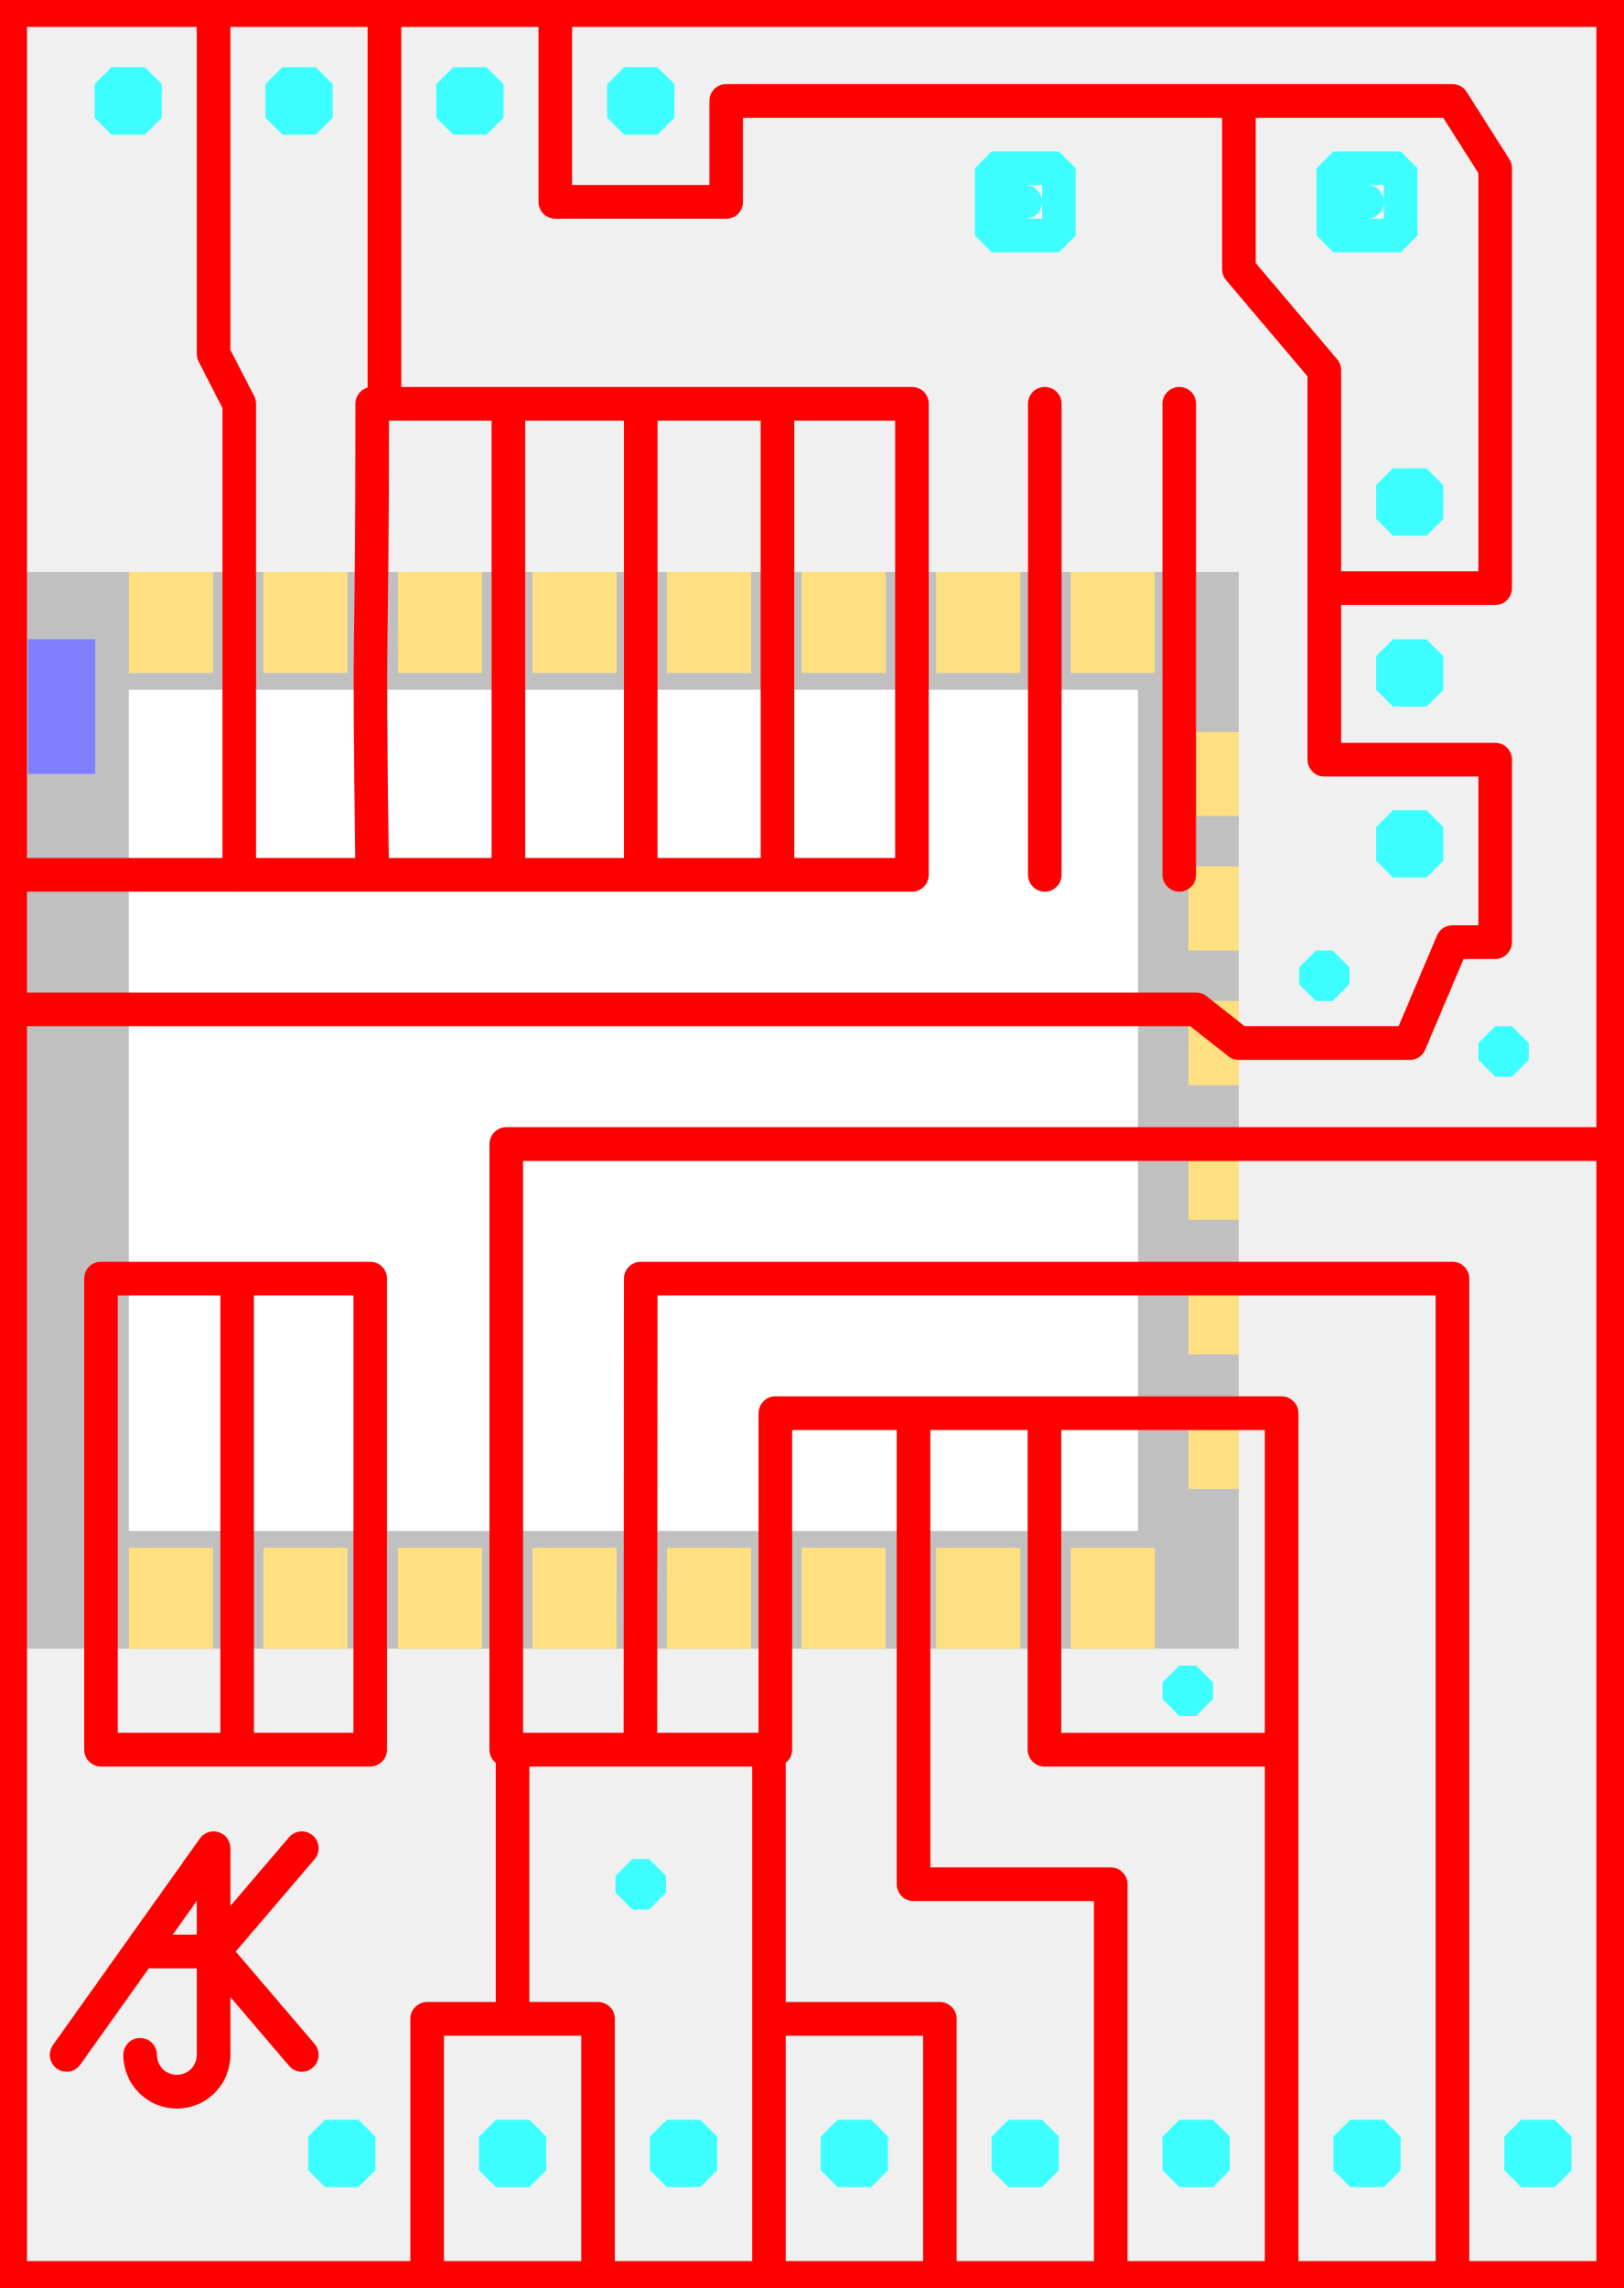
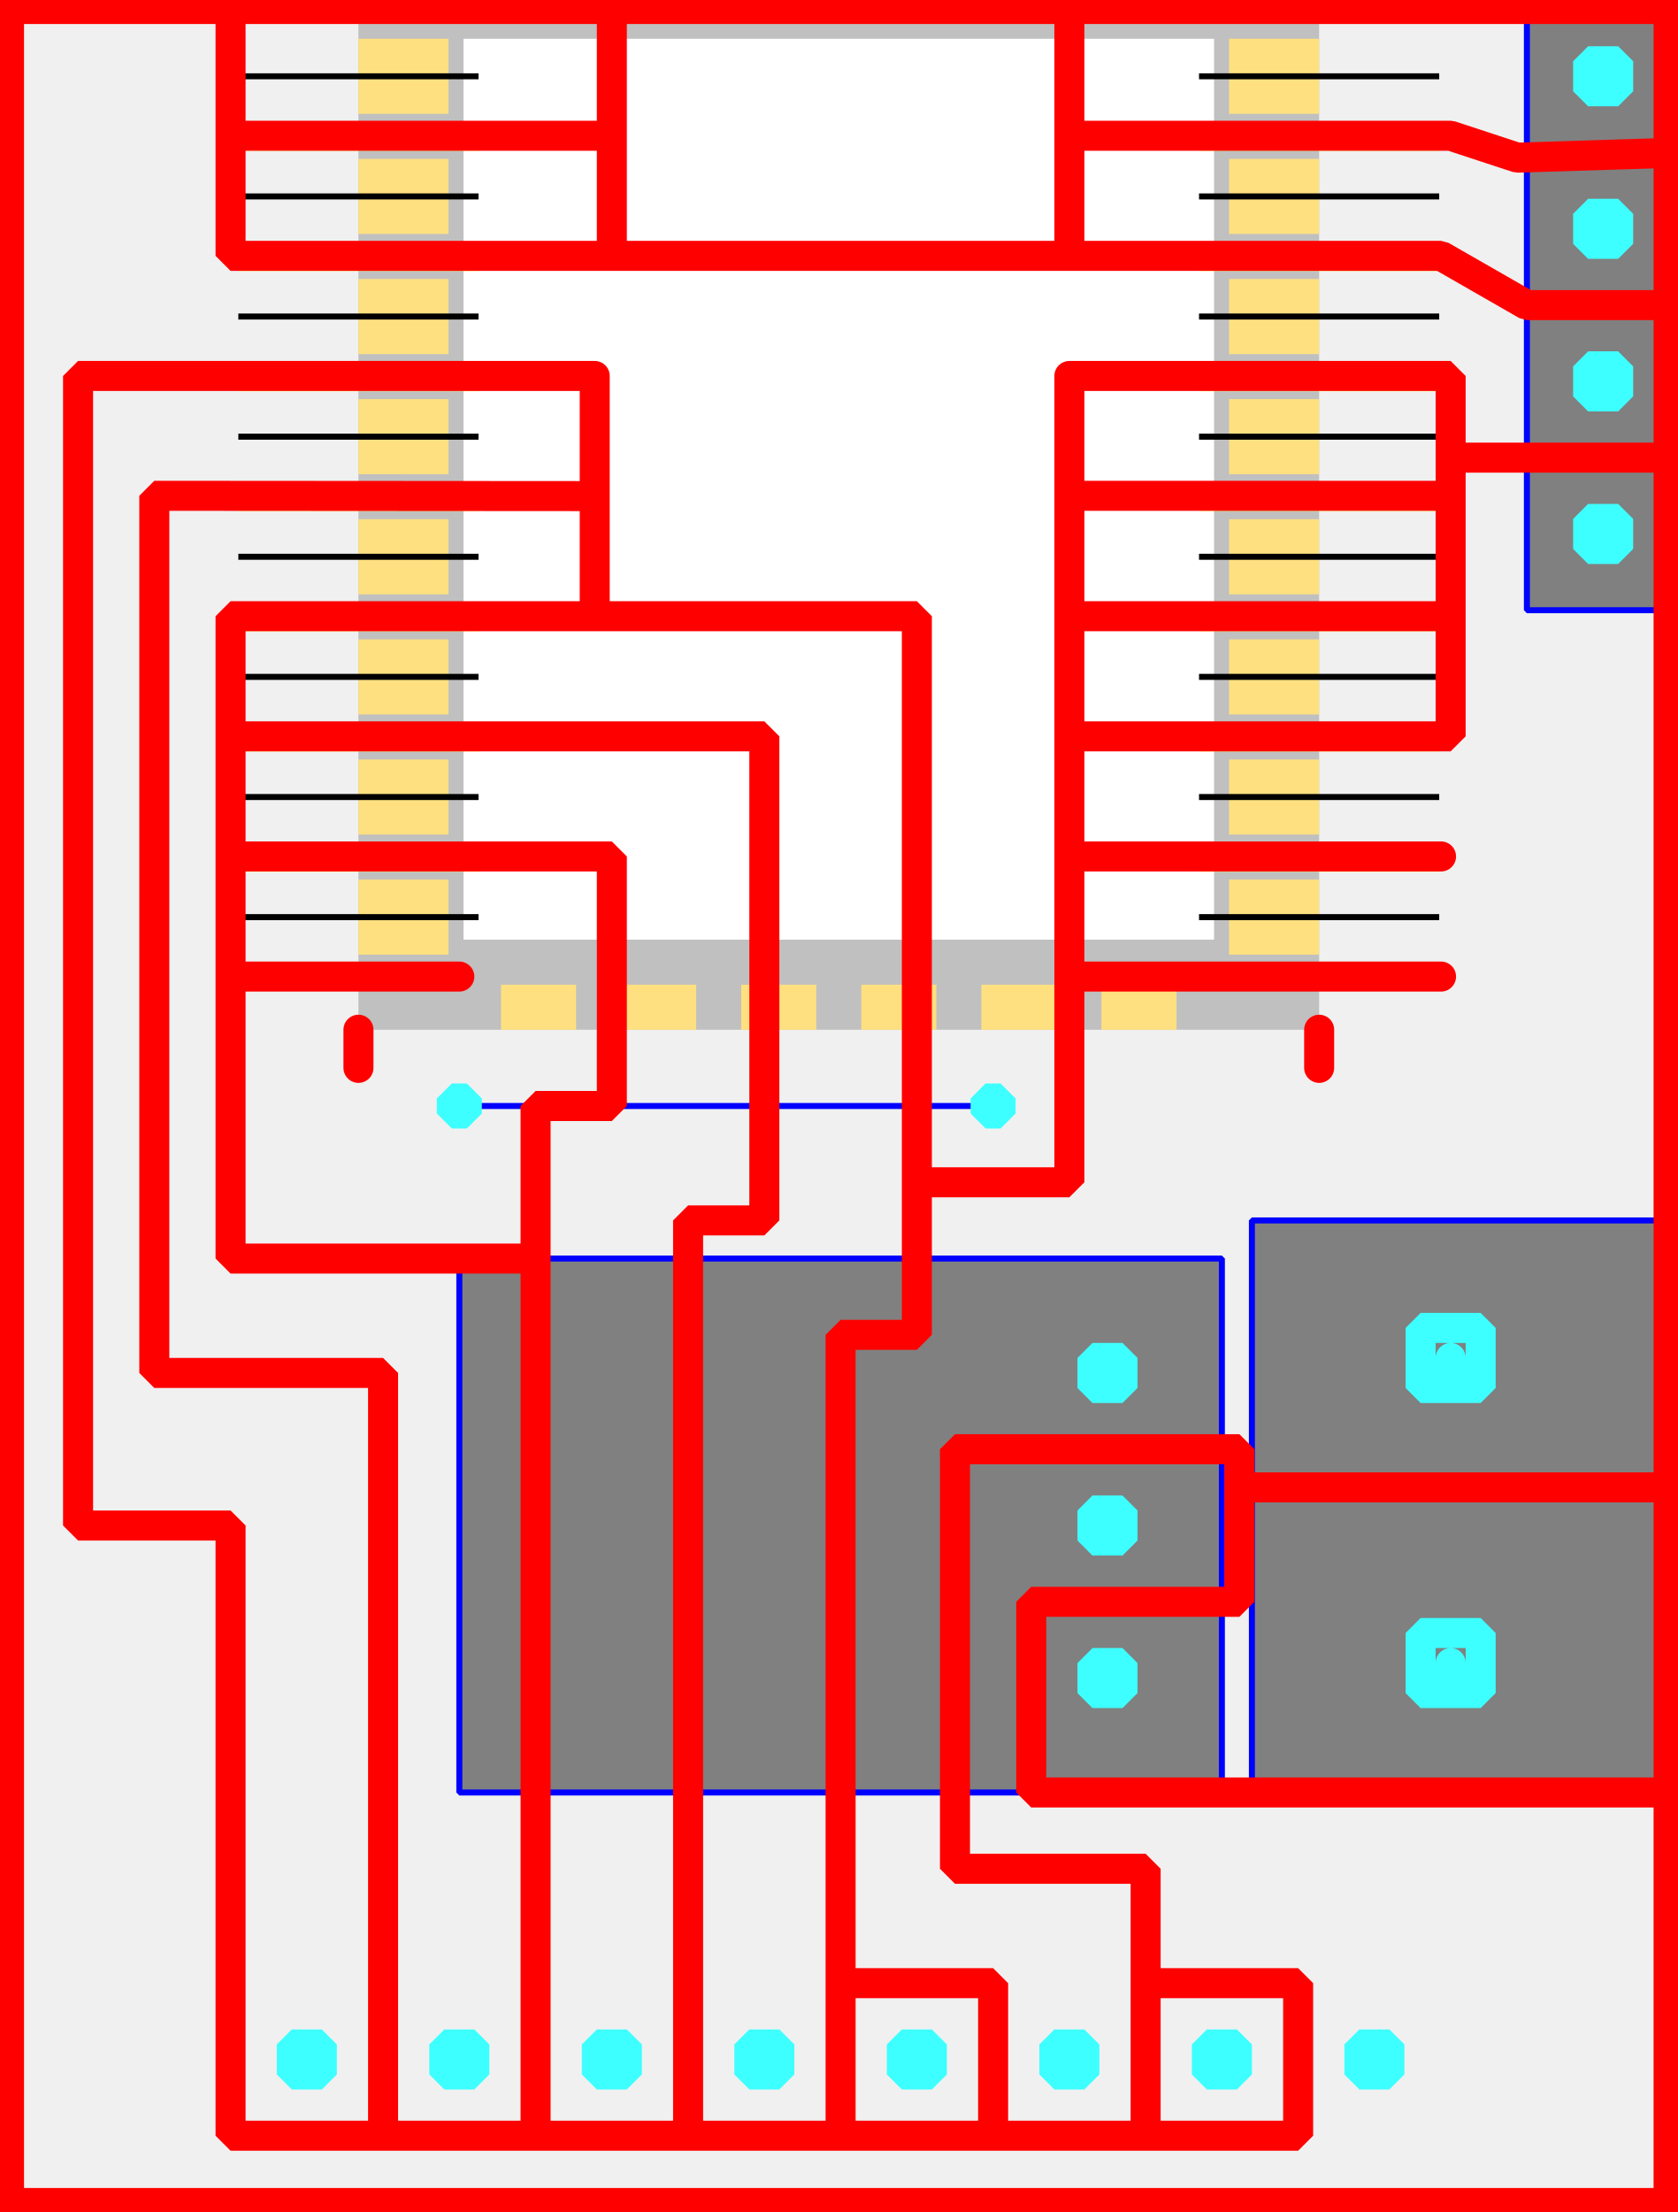
- <svg xmlns="http://www.w3.org/2000/svg" width="24.13mm" height="34mm" viewBox="0 0 24.13 34" version="1.1" id="svg926">
+ <svg xmlns="http://www.w3.org/2000/svg" width="1.1in" height="1.45in" viewBox="0 0 27.94 36.83" version="1.1" id="svg926">
  <defs id="defs920" />
-   <g id="layer6" style="display:inline" transform="translate(0,2.249997)">
-     <g id="g952" transform="translate(-1.269999,1.000002)">
-       <rect transform="rotate(-90)" y="-4.315" x="-21.25" height="24" width="16" id="rect817-3" style="opacity:1;fill:#c0c0c0;fill-opacity:1;fill-rule:evenodd;stroke:none;stroke-width:0.117;stroke-linecap:round;stroke-linejoin:round;stroke-miterlimit:4;stroke-dasharray:none;stroke-dashoffset:0;stroke-opacity:1" />
-       <rect transform="rotate(-90)" y="3.185" x="-19.5" height="15" width="12.5" id="rect819-8" style="opacity:1;fill:#ffffff;fill-opacity:1;fill-rule:evenodd;stroke:none;stroke-width:0.102;stroke-linecap:round;stroke-linejoin:round;stroke-miterlimit:4;stroke-dasharray:none;stroke-dashoffset:0;stroke-opacity:1" />
-       <rect transform="rotate(-90)" y="-4.315" x="-21.25" height="5" width="16" id="rect821-0" style="opacity:1;fill:#808080;fill-opacity:1;fill-rule:evenodd;stroke:none;stroke-width:0.1;stroke-linecap:round;stroke-linejoin:round;stroke-miterlimit:4;stroke-dasharray:none;stroke-dashoffset:0;stroke-opacity:1" />
-       <text transform="rotate(-90)" id="text825-2" y="-0.364" x="-21.227" style="font-style:normal;font-variant:normal;font-weight:normal;font-stretch:normal;font-size:4.233px;line-height:125%;font-family:Raleway;-inkscape-font-specification:'Raleway, Normal';font-variant-ligatures:normal;font-variant-caps:normal;font-variant-numeric:normal;font-feature-settings:normal;text-align:start;letter-spacing:0px;word-spacing:0px;writing-mode:lr-tb;text-anchor:start;fill:#000000;fill-opacity:1;stroke:none;stroke-width:0.265px;stroke-linecap:butt;stroke-linejoin:miter;stroke-opacity:1" xml:space="preserve">
-         <tspan style="stroke-width:0.265px" y="-0.364" x="-21.227" id="tspan823-4">ESP-12F</tspan>
+   <g id="layer6" style="display:inline" transform="translate(0,5.079996)">
+     <g transform="translate(-15.97141,-100.9936)" id="layer1-93">
+       <rect y="89.059" x="21.941" height="24" width="16" id="rect817" style="opacity:1;fill:#c0c0c0;fill-opacity:1;fill-rule:evenodd;stroke:none;stroke-width:0.117;stroke-linecap:round;stroke-linejoin:round;stroke-miterlimit:4;stroke-dasharray:none;stroke-dashoffset:0;stroke-opacity:1" />
+       <rect y="96.559" x="23.691" height="15" width="12.5" id="rect819" style="opacity:1;fill:#ffffff;fill-opacity:1;fill-rule:evenodd;stroke:none;stroke-width:0.102;stroke-linecap:round;stroke-linejoin:round;stroke-miterlimit:4;stroke-dasharray:none;stroke-dashoffset:0;stroke-opacity:1" />
+       <rect y="89.059" x="21.941" height="5" width="16" id="rect821" style="opacity:1;fill:#808080;fill-opacity:1;fill-rule:evenodd;stroke:none;stroke-width:0.1;stroke-linecap:round;stroke-linejoin:round;stroke-miterlimit:4;stroke-dasharray:none;stroke-dashoffset:0;stroke-opacity:1" />
+       <text id="text825" y="93.01" x="21.964" style="font-style:normal;font-variant:normal;font-weight:normal;font-stretch:normal;font-size:4.233px;line-height:125%;font-family:Raleway;-inkscape-font-specification:'Raleway, Normal';font-variant-ligatures:normal;font-variant-caps:normal;font-variant-numeric:normal;font-feature-settings:normal;text-align:start;letter-spacing:0px;word-spacing:0px;writing-mode:lr-tb;text-anchor:start;fill:#000000;fill-opacity:1;stroke:none;stroke-width:0.265px;stroke-linecap:butt;stroke-linejoin:miter;stroke-opacity:1" xml:space="preserve">
+         <tspan style="stroke-width:0.265px" y="93.01" x="21.964" id="tspan823">ESP-12F</tspan>
      </text>
-       <g transform="rotate(-90,-24.09109,69.2825)" id="g953-8">
-         <rect style="opacity:1;fill:#ffe080;fill-opacity:1;fill-rule:evenodd;stroke:none;stroke-width:0.062;stroke-linecap:round;stroke-linejoin:round;stroke-miterlimit:4;stroke-dasharray:none;stroke-dashoffset:0;stroke-opacity:1" id="rect830-3" width="1.5" height="1.25" x="23.941" y="-111.809" transform="scale(1,-1)" />
-         <rect transform="scale(1,-1)" y="-109.809" x="23.941" height="1.25" width="1.5" id="rect832-9" style="opacity:1;fill:#ffe080;fill-opacity:1;fill-rule:evenodd;stroke:none;stroke-width:0.062;stroke-linecap:round;stroke-linejoin:round;stroke-miterlimit:4;stroke-dasharray:none;stroke-dashoffset:0;stroke-opacity:1" />
-         <rect transform="scale(1,-1)" y="-107.809" x="23.941" height="1.25" width="1.5" id="rect834-0" style="opacity:1;fill:#ffe080;fill-opacity:1;fill-rule:evenodd;stroke:none;stroke-width:0.062;stroke-linecap:round;stroke-linejoin:round;stroke-miterlimit:4;stroke-dasharray:none;stroke-dashoffset:0;stroke-opacity:1" />
-         <rect style="opacity:1;fill:#ffe080;fill-opacity:1;fill-rule:evenodd;stroke:none;stroke-width:0.062;stroke-linecap:round;stroke-linejoin:round;stroke-miterlimit:4;stroke-dasharray:none;stroke-dashoffset:0;stroke-opacity:1" id="rect836-5" width="1.5" height="1.25" x="23.941" y="-105.809" transform="scale(1,-1)" />
-         <rect transform="scale(1,-1)" y="-103.809" x="23.941" height="1.25" width="1.5" id="rect838-2" style="opacity:1;fill:#ffe080;fill-opacity:1;fill-rule:evenodd;stroke:none;stroke-width:0.062;stroke-linecap:round;stroke-linejoin:round;stroke-miterlimit:4;stroke-dasharray:none;stroke-dashoffset:0;stroke-opacity:1" />
-         <rect style="opacity:1;fill:#ffe080;fill-opacity:1;fill-rule:evenodd;stroke:none;stroke-width:0.062;stroke-linecap:round;stroke-linejoin:round;stroke-miterlimit:4;stroke-dasharray:none;stroke-dashoffset:0;stroke-opacity:1" id="rect840-2" width="1.5" height="1.25" x="23.941" y="-101.809" transform="scale(1,-1)" />
-         <rect style="opacity:1;fill:#ffe080;fill-opacity:1;fill-rule:evenodd;stroke:none;stroke-width:0.062;stroke-linecap:round;stroke-linejoin:round;stroke-miterlimit:4;stroke-dasharray:none;stroke-dashoffset:0;stroke-opacity:1" id="rect842-7" width="1.5" height="1.25" x="23.941" y="-99.809" transform="scale(1,-1)" />
-         <rect transform="scale(1,-1)" y="-97.809" x="23.941" height="1.25" width="1.5" id="rect844-3" style="opacity:1;fill:#ffe080;fill-opacity:1;fill-rule:evenodd;stroke:none;stroke-width:0.062;stroke-linecap:round;stroke-linejoin:round;stroke-miterlimit:4;stroke-dasharray:none;stroke-dashoffset:0;stroke-opacity:1" />
+       <g transform="translate(-2,-1.4530335e-6)" id="g953">
+         <rect style="opacity:1;fill:#ffe080;fill-opacity:1;fill-rule:evenodd;stroke:none;stroke-width:0.062;stroke-linecap:round;stroke-linejoin:round;stroke-miterlimit:4;stroke-dasharray:none;stroke-dashoffset:0;stroke-opacity:1" id="rect830" width="1.5" height="1.25" x="23.941" y="-111.809" transform="scale(1,-1)" />
+         <rect transform="scale(1,-1)" y="-109.809" x="23.941" height="1.25" width="1.5" id="rect832" style="opacity:1;fill:#ffe080;fill-opacity:1;fill-rule:evenodd;stroke:none;stroke-width:0.062;stroke-linecap:round;stroke-linejoin:round;stroke-miterlimit:4;stroke-dasharray:none;stroke-dashoffset:0;stroke-opacity:1" />
+         <rect transform="scale(1,-1)" y="-107.809" x="23.941" height="1.25" width="1.5" id="rect834" style="opacity:1;fill:#ffe080;fill-opacity:1;fill-rule:evenodd;stroke:none;stroke-width:0.062;stroke-linecap:round;stroke-linejoin:round;stroke-miterlimit:4;stroke-dasharray:none;stroke-dashoffset:0;stroke-opacity:1" />
+         <rect style="opacity:1;fill:#ffe080;fill-opacity:1;fill-rule:evenodd;stroke:none;stroke-width:0.062;stroke-linecap:round;stroke-linejoin:round;stroke-miterlimit:4;stroke-dasharray:none;stroke-dashoffset:0;stroke-opacity:1" id="rect836" width="1.5" height="1.25" x="23.941" y="-105.809" transform="scale(1,-1)" />
+         <rect transform="scale(1,-1)" y="-103.809" x="23.941" height="1.25" width="1.5" id="rect838" style="opacity:1;fill:#ffe080;fill-opacity:1;fill-rule:evenodd;stroke:none;stroke-width:0.062;stroke-linecap:round;stroke-linejoin:round;stroke-miterlimit:4;stroke-dasharray:none;stroke-dashoffset:0;stroke-opacity:1" />
+         <rect style="opacity:1;fill:#ffe080;fill-opacity:1;fill-rule:evenodd;stroke:none;stroke-width:0.062;stroke-linecap:round;stroke-linejoin:round;stroke-miterlimit:4;stroke-dasharray:none;stroke-dashoffset:0;stroke-opacity:1" id="rect840" width="1.5" height="1.25" x="23.941" y="-101.809" transform="scale(1,-1)" />
+         <rect style="opacity:1;fill:#ffe080;fill-opacity:1;fill-rule:evenodd;stroke:none;stroke-width:0.062;stroke-linecap:round;stroke-linejoin:round;stroke-miterlimit:4;stroke-dasharray:none;stroke-dashoffset:0;stroke-opacity:1" id="rect842" width="1.5" height="1.25" x="23.941" y="-99.809" transform="scale(1,-1)" />
+         <rect transform="scale(1,-1)" y="-97.809" x="23.941" height="1.25" width="1.5" id="rect844" style="opacity:1;fill:#ffe080;fill-opacity:1;fill-rule:evenodd;stroke:none;stroke-width:0.062;stroke-linecap:round;stroke-linejoin:round;stroke-miterlimit:4;stroke-dasharray:none;stroke-dashoffset:0;stroke-opacity:1" />
      </g>
-       <g transform="rotate(-90,-24.09109,69.2825)" id="g963-7">
-         <rect transform="scale(1,-1)" y="-111.809" x="38.441" height="1.25" width="1.5" id="rect846-9" style="opacity:1;fill:#ffe080;fill-opacity:1;fill-rule:evenodd;stroke:none;stroke-width:0.062;stroke-linecap:round;stroke-linejoin:round;stroke-miterlimit:4;stroke-dasharray:none;stroke-dashoffset:0;stroke-opacity:1" />
-         <rect style="opacity:1;fill:#ffe080;fill-opacity:1;fill-rule:evenodd;stroke:none;stroke-width:0.062;stroke-linecap:round;stroke-linejoin:round;stroke-miterlimit:4;stroke-dasharray:none;stroke-dashoffset:0;stroke-opacity:1" id="rect848-0" width="1.5" height="1.25" x="38.441" y="-109.809" transform="scale(1,-1)" />
-         <rect style="opacity:1;fill:#ffe080;fill-opacity:1;fill-rule:evenodd;stroke:none;stroke-width:0.062;stroke-linecap:round;stroke-linejoin:round;stroke-miterlimit:4;stroke-dasharray:none;stroke-dashoffset:0;stroke-opacity:1" id="rect850-2" width="1.5" height="1.25" x="38.441" y="-107.809" transform="scale(1,-1)" />
-         <rect transform="scale(1,-1)" y="-105.809" x="38.441" height="1.25" width="1.5" id="rect852-3" style="opacity:1;fill:#ffe080;fill-opacity:1;fill-rule:evenodd;stroke:none;stroke-width:0.062;stroke-linecap:round;stroke-linejoin:round;stroke-miterlimit:4;stroke-dasharray:none;stroke-dashoffset:0;stroke-opacity:1" />
-         <rect style="opacity:1;fill:#ffe080;fill-opacity:1;fill-rule:evenodd;stroke:none;stroke-width:0.062;stroke-linecap:round;stroke-linejoin:round;stroke-miterlimit:4;stroke-dasharray:none;stroke-dashoffset:0;stroke-opacity:1" id="rect854-9" width="1.5" height="1.25" x="38.441" y="-103.809" transform="scale(1,-1)" />
-         <rect transform="scale(1,-1)" y="-101.809" x="38.441" height="1.25" width="1.5" id="rect856-9" style="opacity:1;fill:#ffe080;fill-opacity:1;fill-rule:evenodd;stroke:none;stroke-width:0.062;stroke-linecap:round;stroke-linejoin:round;stroke-miterlimit:4;stroke-dasharray:none;stroke-dashoffset:0;stroke-opacity:1" />
-         <rect transform="scale(1,-1)" y="-99.809" x="38.441" height="1.25" width="1.5" id="rect858-7" style="opacity:1;fill:#ffe080;fill-opacity:1;fill-rule:evenodd;stroke:none;stroke-width:0.062;stroke-linecap:round;stroke-linejoin:round;stroke-miterlimit:4;stroke-dasharray:none;stroke-dashoffset:0;stroke-opacity:1" />
-         <rect style="opacity:1;fill:#ffe080;fill-opacity:1;fill-rule:evenodd;stroke:none;stroke-width:0.062;stroke-linecap:round;stroke-linejoin:round;stroke-miterlimit:4;stroke-dasharray:none;stroke-dashoffset:0;stroke-opacity:1" id="rect860-0" width="1.5" height="1.25" x="38.441" y="-97.809" transform="scale(1,-1)" />
+       <g transform="translate(-2,-1.4530335e-6)" id="g963">
+         <rect transform="scale(1,-1)" y="-111.809" x="38.441" height="1.25" width="1.5" id="rect846" style="opacity:1;fill:#ffe080;fill-opacity:1;fill-rule:evenodd;stroke:none;stroke-width:0.062;stroke-linecap:round;stroke-linejoin:round;stroke-miterlimit:4;stroke-dasharray:none;stroke-dashoffset:0;stroke-opacity:1" />
+         <rect style="opacity:1;fill:#ffe080;fill-opacity:1;fill-rule:evenodd;stroke:none;stroke-width:0.062;stroke-linecap:round;stroke-linejoin:round;stroke-miterlimit:4;stroke-dasharray:none;stroke-dashoffset:0;stroke-opacity:1" id="rect848" width="1.5" height="1.25" x="38.441" y="-109.809" transform="scale(1,-1)" />
+         <rect style="opacity:1;fill:#ffe080;fill-opacity:1;fill-rule:evenodd;stroke:none;stroke-width:0.062;stroke-linecap:round;stroke-linejoin:round;stroke-miterlimit:4;stroke-dasharray:none;stroke-dashoffset:0;stroke-opacity:1" id="rect850" width="1.5" height="1.25" x="38.441" y="-107.809" transform="scale(1,-1)" />
+         <rect transform="scale(1,-1)" y="-105.809" x="38.441" height="1.25" width="1.5" id="rect852" style="opacity:1;fill:#ffe080;fill-opacity:1;fill-rule:evenodd;stroke:none;stroke-width:0.062;stroke-linecap:round;stroke-linejoin:round;stroke-miterlimit:4;stroke-dasharray:none;stroke-dashoffset:0;stroke-opacity:1" />
+         <rect style="opacity:1;fill:#ffe080;fill-opacity:1;fill-rule:evenodd;stroke:none;stroke-width:0.062;stroke-linecap:round;stroke-linejoin:round;stroke-miterlimit:4;stroke-dasharray:none;stroke-dashoffset:0;stroke-opacity:1" id="rect854" width="1.5" height="1.25" x="38.441" y="-103.809" transform="scale(1,-1)" />
+         <rect transform="scale(1,-1)" y="-101.809" x="38.441" height="1.25" width="1.5" id="rect856" style="opacity:1;fill:#ffe080;fill-opacity:1;fill-rule:evenodd;stroke:none;stroke-width:0.062;stroke-linecap:round;stroke-linejoin:round;stroke-miterlimit:4;stroke-dasharray:none;stroke-dashoffset:0;stroke-opacity:1" />
+         <rect transform="scale(1,-1)" y="-99.809" x="38.441" height="1.25" width="1.5" id="rect858" style="opacity:1;fill:#ffe080;fill-opacity:1;fill-rule:evenodd;stroke:none;stroke-width:0.062;stroke-linecap:round;stroke-linejoin:round;stroke-miterlimit:4;stroke-dasharray:none;stroke-dashoffset:0;stroke-opacity:1" />
+         <rect style="opacity:1;fill:#ffe080;fill-opacity:1;fill-rule:evenodd;stroke:none;stroke-width:0.062;stroke-linecap:round;stroke-linejoin:round;stroke-miterlimit:4;stroke-dasharray:none;stroke-dashoffset:0;stroke-opacity:1" id="rect860" width="1.5" height="1.25" x="38.441" y="-97.809" transform="scale(1,-1)" />
      </g>
-       <rect transform="rotate(-90)" y="1.685" x="-8.25" height="1" width="2" id="rect862-3" style="opacity:1;fill:#8080ff;fill-opacity:1;fill-rule:evenodd;stroke:none;stroke-width:0.1;stroke-linecap:round;stroke-linejoin:round;stroke-miterlimit:4;stroke-dasharray:none;stroke-dashoffset:0;stroke-opacity:1" />
-       <g transform="rotate(-90,-24.09109,69.2825)" id="g997-9">
-         <rect style="opacity:1;fill:#ffe080;fill-opacity:1;fill-rule:evenodd;stroke:none;stroke-width:0.062;stroke-linecap:round;stroke-linejoin:round;stroke-miterlimit:4;stroke-dasharray:none;stroke-dashoffset:0;stroke-opacity:1" id="rect869-8" width="1.25" height="0.75" x="26.316" y="-113.059" transform="scale(1,-1)" />
-         <rect transform="scale(1,-1)" y="-113.059" x="28.316" height="0.75" width="1.25" id="rect871-6" style="opacity:1;fill:#ffe080;fill-opacity:1;fill-rule:evenodd;stroke:none;stroke-width:0.062;stroke-linecap:round;stroke-linejoin:round;stroke-miterlimit:4;stroke-dasharray:none;stroke-dashoffset:0;stroke-opacity:1" />
-         <rect style="opacity:1;fill:#ffe080;fill-opacity:1;fill-rule:evenodd;stroke:none;stroke-width:0.062;stroke-linecap:round;stroke-linejoin:round;stroke-miterlimit:4;stroke-dasharray:none;stroke-dashoffset:0;stroke-opacity:1" id="rect873-5" width="1.25" height="0.75" x="30.316" y="-113.059" transform="scale(1,-1)" />
-         <rect transform="scale(1,-1)" y="-113.059" x="32.316" height="0.75" width="1.25" id="rect875-7" style="opacity:1;fill:#ffe080;fill-opacity:1;fill-rule:evenodd;stroke:none;stroke-width:0.062;stroke-linecap:round;stroke-linejoin:round;stroke-miterlimit:4;stroke-dasharray:none;stroke-dashoffset:0;stroke-opacity:1" />
-         <rect style="opacity:1;fill:#ffe080;fill-opacity:1;fill-rule:evenodd;stroke:none;stroke-width:0.062;stroke-linecap:round;stroke-linejoin:round;stroke-miterlimit:4;stroke-dasharray:none;stroke-dashoffset:0;stroke-opacity:1" id="rect877-6" width="1.25" height="0.75" x="34.316" y="-113.059" transform="scale(1,-1)" />
-         <rect transform="scale(1,-1)" y="-113.059" x="36.316" height="0.75" width="1.25" id="rect879-2" style="opacity:1;fill:#ffe080;fill-opacity:1;fill-rule:evenodd;stroke:none;stroke-width:0.062;stroke-linecap:round;stroke-linejoin:round;stroke-miterlimit:4;stroke-dasharray:none;stroke-dashoffset:0;stroke-opacity:1" />
+       <rect y="95.059" x="34.941" height="1" width="2" id="rect862" style="opacity:1;fill:#8080ff;fill-opacity:1;fill-rule:evenodd;stroke:none;stroke-width:0.1;stroke-linecap:round;stroke-linejoin:round;stroke-miterlimit:4;stroke-dasharray:none;stroke-dashoffset:0;stroke-opacity:1" />
+       <g transform="translate(-2,-1.4530335e-6)" id="g997">
+         <rect style="opacity:1;fill:#ffe080;fill-opacity:1;fill-rule:evenodd;stroke:none;stroke-width:0.062;stroke-linecap:round;stroke-linejoin:round;stroke-miterlimit:4;stroke-dasharray:none;stroke-dashoffset:0;stroke-opacity:1" id="rect869" width="1.25" height="0.75" x="26.316" y="-113.059" transform="scale(1,-1)" />
+         <rect transform="scale(1,-1)" y="-113.059" x="28.316" height="0.75" width="1.25" id="rect871" style="opacity:1;fill:#ffe080;fill-opacity:1;fill-rule:evenodd;stroke:none;stroke-width:0.062;stroke-linecap:round;stroke-linejoin:round;stroke-miterlimit:4;stroke-dasharray:none;stroke-dashoffset:0;stroke-opacity:1" />
+         <rect style="opacity:1;fill:#ffe080;fill-opacity:1;fill-rule:evenodd;stroke:none;stroke-width:0.062;stroke-linecap:round;stroke-linejoin:round;stroke-miterlimit:4;stroke-dasharray:none;stroke-dashoffset:0;stroke-opacity:1" id="rect873" width="1.25" height="0.75" x="30.316" y="-113.059" transform="scale(1,-1)" />
+         <rect transform="scale(1,-1)" y="-113.059" x="32.316" height="0.75" width="1.25" id="rect875" style="opacity:1;fill:#ffe080;fill-opacity:1;fill-rule:evenodd;stroke:none;stroke-width:0.062;stroke-linecap:round;stroke-linejoin:round;stroke-miterlimit:4;stroke-dasharray:none;stroke-dashoffset:0;stroke-opacity:1" />
+         <rect style="opacity:1;fill:#ffe080;fill-opacity:1;fill-rule:evenodd;stroke:none;stroke-width:0.062;stroke-linecap:round;stroke-linejoin:round;stroke-miterlimit:4;stroke-dasharray:none;stroke-dashoffset:0;stroke-opacity:1" id="rect877" width="1.25" height="0.75" x="34.316" y="-113.059" transform="scale(1,-1)" />
+         <rect transform="scale(1,-1)" y="-113.059" x="36.316" height="0.75" width="1.25" id="rect879" style="opacity:1;fill:#ffe080;fill-opacity:1;fill-rule:evenodd;stroke:none;stroke-width:0.062;stroke-linecap:round;stroke-linejoin:round;stroke-miterlimit:4;stroke-dasharray:none;stroke-dashoffset:0;stroke-opacity:1" />
+       </g>
+       <g transform="translate(0,0.1250103)" id="g1983">
+         <path style="opacity:1;fill:none;fill-opacity:1;fill-rule:evenodd;stroke:#000000;stroke-width:0.1;stroke-linecap:butt;stroke-linejoin:round;stroke-miterlimit:4;stroke-dasharray:none;stroke-dashoffset:0;stroke-opacity:1" d="m 19.941,97.059 h 2.75 1.25" id="path1959" />
+         <path id="path1961" d="m 19.941,99.059 h 2.75 1.25" style="opacity:1;fill:none;fill-opacity:1;fill-rule:evenodd;stroke:#000000;stroke-width:0.1;stroke-linecap:butt;stroke-linejoin:round;stroke-miterlimit:4;stroke-dasharray:none;stroke-dashoffset:0;stroke-opacity:1" />
+         <path id="path1963" d="m 19.941,101.059 h 2.75 1.25" style="opacity:1;fill:none;fill-opacity:1;fill-rule:evenodd;stroke:#000000;stroke-width:0.1;stroke-linecap:butt;stroke-linejoin:round;stroke-miterlimit:4;stroke-dasharray:none;stroke-dashoffset:0;stroke-opacity:1" />
+         <path style="opacity:1;fill:none;fill-opacity:1;fill-rule:evenodd;stroke:#000000;stroke-width:0.1;stroke-linecap:butt;stroke-linejoin:round;stroke-miterlimit:4;stroke-dasharray:none;stroke-dashoffset:0;stroke-opacity:1" d="m 19.941,103.059 h 2.75 1.25" id="path1965" />
+         <path id="path1967" d="m 19.941,105.059 h 2.75 1.25" style="opacity:1;fill:none;fill-opacity:1;fill-rule:evenodd;stroke:#000000;stroke-width:0.1;stroke-linecap:butt;stroke-linejoin:round;stroke-miterlimit:4;stroke-dasharray:none;stroke-dashoffset:0;stroke-opacity:1" />
+         <path style="opacity:1;fill:none;fill-opacity:1;fill-rule:evenodd;stroke:#000000;stroke-width:0.1;stroke-linecap:butt;stroke-linejoin:round;stroke-miterlimit:4;stroke-dasharray:none;stroke-dashoffset:0;stroke-opacity:1" d="m 19.941,107.059 h 2.75 1.25" id="path1969" />
+         <path style="opacity:1;fill:none;fill-opacity:1;fill-rule:evenodd;stroke:#000000;stroke-width:0.1;stroke-linecap:butt;stroke-linejoin:round;stroke-miterlimit:4;stroke-dasharray:none;stroke-dashoffset:0;stroke-opacity:1" d="m 19.941,109.059 h 2.75 1.25" id="path1971" />
+         <path id="path1973" d="m 19.941,111.059 h 2.75 1.25" style="opacity:1;fill:none;fill-opacity:1;fill-rule:evenodd;stroke:#000000;stroke-width:0.1;stroke-linecap:butt;stroke-linejoin:round;stroke-miterlimit:4;stroke-dasharray:none;stroke-dashoffset:0;stroke-opacity:1" />
+       </g>
+       <g transform="translate(16,0.1250103)" id="g2001">
+         <path id="path1985" d="m 19.941,97.059 h 2.75 1.25" style="opacity:1;fill:none;fill-opacity:1;fill-rule:evenodd;stroke:#000000;stroke-width:0.1;stroke-linecap:butt;stroke-linejoin:round;stroke-miterlimit:4;stroke-dasharray:none;stroke-dashoffset:0;stroke-opacity:1" />
+         <path style="opacity:1;fill:none;fill-opacity:1;fill-rule:evenodd;stroke:#000000;stroke-width:0.1;stroke-linecap:butt;stroke-linejoin:round;stroke-miterlimit:4;stroke-dasharray:none;stroke-dashoffset:0;stroke-opacity:1" d="m 19.941,99.059 h 2.75 1.25" id="path1987" />
+         <path style="opacity:1;fill:none;fill-opacity:1;fill-rule:evenodd;stroke:#000000;stroke-width:0.1;stroke-linecap:butt;stroke-linejoin:round;stroke-miterlimit:4;stroke-dasharray:none;stroke-dashoffset:0;stroke-opacity:1" d="m 19.941,101.059 h 2.75 1.25" id="path1989" />
+         <path id="path1991" d="m 19.941,103.059 h 2.75 1.25" style="opacity:1;fill:none;fill-opacity:1;fill-rule:evenodd;stroke:#000000;stroke-width:0.1;stroke-linecap:butt;stroke-linejoin:round;stroke-miterlimit:4;stroke-dasharray:none;stroke-dashoffset:0;stroke-opacity:1" />
+         <path style="opacity:1;fill:none;fill-opacity:1;fill-rule:evenodd;stroke:#000000;stroke-width:0.1;stroke-linecap:butt;stroke-linejoin:round;stroke-miterlimit:4;stroke-dasharray:none;stroke-dashoffset:0;stroke-opacity:1" d="m 19.941,105.059 h 2.75 1.25" id="path1993" />
+         <path id="path1995" d="m 19.941,107.059 h 2.75 1.25" style="opacity:1;fill:none;fill-opacity:1;fill-rule:evenodd;stroke:#000000;stroke-width:0.1;stroke-linecap:butt;stroke-linejoin:round;stroke-miterlimit:4;stroke-dasharray:none;stroke-dashoffset:0;stroke-opacity:1" />
+         <path id="path1997" d="m 19.941,109.059 h 2.75 1.25" style="opacity:1;fill:none;fill-opacity:1;fill-rule:evenodd;stroke:#000000;stroke-width:0.1;stroke-linecap:butt;stroke-linejoin:round;stroke-miterlimit:4;stroke-dasharray:none;stroke-dashoffset:0;stroke-opacity:1" />
+         <path style="opacity:1;fill:none;fill-opacity:1;fill-rule:evenodd;stroke:#000000;stroke-width:0.1;stroke-linecap:butt;stroke-linejoin:round;stroke-miterlimit:4;stroke-dasharray:none;stroke-dashoffset:0;stroke-opacity:1" d="m 19.941,111.059 h 2.75 1.25" id="path1999" />
+       </g>
+       <g id="g1225">
+         <path style="opacity:1;fill:none;fill-opacity:1;fill-rule:evenodd;stroke:#ffff00;stroke-width:0.5;stroke-linecap:butt;stroke-linejoin:round;stroke-miterlimit:4;stroke-dasharray:none;stroke-dashoffset:0;stroke-opacity:0.251" d="m 19.941,98.184 h 2.75 1.25" id="path871" />
+         <path style="opacity:1;fill:none;fill-opacity:1;fill-rule:evenodd;stroke:#ffff00;stroke-width:0.5;stroke-linecap:butt;stroke-linejoin:round;stroke-miterlimit:4;stroke-dasharray:none;stroke-dashoffset:0;stroke-opacity:0.251" d="m 19.941,100.184 h 2.75 1.25" id="path873" />
+         <path id="path875" d="m 19.941,102.184 h 2.75 1.25" style="opacity:1;fill:none;fill-opacity:1;fill-rule:evenodd;stroke:#ffff00;stroke-width:0.5;stroke-linecap:butt;stroke-linejoin:round;stroke-miterlimit:4;stroke-dasharray:none;stroke-dashoffset:0;stroke-opacity:0.251" />
+         <path style="opacity:1;fill:none;fill-opacity:1;fill-rule:evenodd;stroke:#ffff00;stroke-width:0.5;stroke-linecap:butt;stroke-linejoin:round;stroke-miterlimit:4;stroke-dasharray:none;stroke-dashoffset:0;stroke-opacity:0.251" d="m 19.941,104.184 h 2.75 1.25" id="path877" />
+         <path id="path879" d="m 19.941,106.184 h 2.75 1.25" style="opacity:1;fill:none;fill-opacity:1;fill-rule:evenodd;stroke:#ffff00;stroke-width:0.5;stroke-linecap:butt;stroke-linejoin:round;stroke-miterlimit:4;stroke-dasharray:none;stroke-dashoffset:0;stroke-opacity:0.251" />
+         <path id="path881" d="m 19.941,108.184 h 2.75 1.25" style="opacity:1;fill:none;fill-opacity:1;fill-rule:evenodd;stroke:#ffff00;stroke-width:0.5;stroke-linecap:butt;stroke-linejoin:round;stroke-miterlimit:4;stroke-dasharray:none;stroke-dashoffset:0;stroke-opacity:0.251" />
+         <path style="opacity:1;fill:none;fill-opacity:1;fill-rule:evenodd;stroke:#ffff00;stroke-width:0.5;stroke-linecap:butt;stroke-linejoin:round;stroke-miterlimit:4;stroke-dasharray:none;stroke-dashoffset:0;stroke-opacity:0.251" d="m 19.941,110.184 h 2.75 1.25" id="path883" />
+         <path id="path904" d="m 35.941,98.184 h 2.75 1.25" style="opacity:1;fill:none;fill-opacity:1;fill-rule:evenodd;stroke:#ffff00;stroke-width:0.5;stroke-linecap:butt;stroke-linejoin:round;stroke-miterlimit:4;stroke-dasharray:none;stroke-dashoffset:0;stroke-opacity:0.251" />
+         <path id="path906" d="m 35.941,100.184 h 2.75 1.25" style="opacity:1;fill:none;fill-opacity:1;fill-rule:evenodd;stroke:#ffff00;stroke-width:0.5;stroke-linecap:butt;stroke-linejoin:round;stroke-miterlimit:4;stroke-dasharray:none;stroke-dashoffset:0;stroke-opacity:0.251" />
+         <path style="opacity:1;fill:none;fill-opacity:1;fill-rule:evenodd;stroke:#ffff00;stroke-width:0.5;stroke-linecap:butt;stroke-linejoin:round;stroke-miterlimit:4;stroke-dasharray:none;stroke-dashoffset:0;stroke-opacity:0.251" d="m 35.941,102.184 h 2.75 1.25" id="path908" />
+         <path id="path910" d="m 35.941,104.184 h 2.75 1.25" style="opacity:1;fill:none;fill-opacity:1;fill-rule:evenodd;stroke:#ffff00;stroke-width:0.5;stroke-linecap:butt;stroke-linejoin:round;stroke-miterlimit:4;stroke-dasharray:none;stroke-dashoffset:0;stroke-opacity:0.251" />
+         <path style="opacity:1;fill:none;fill-opacity:1;fill-rule:evenodd;stroke:#ffff00;stroke-width:0.5;stroke-linecap:butt;stroke-linejoin:round;stroke-miterlimit:4;stroke-dasharray:none;stroke-dashoffset:0;stroke-opacity:0.251" d="m 35.941,106.184 h 2.75 1.25" id="path912" />
+         <path style="opacity:1;fill:none;fill-opacity:1;fill-rule:evenodd;stroke:#ffff00;stroke-width:0.5;stroke-linecap:butt;stroke-linejoin:round;stroke-miterlimit:4;stroke-dasharray:none;stroke-dashoffset:0;stroke-opacity:0.251" d="m 35.941,108.184 h 2.75 1.25" id="path914" />
+         <path id="path916" d="m 35.941,110.184 h 2.75 1.25" style="opacity:1;fill:none;fill-opacity:1;fill-rule:evenodd;stroke:#ffff00;stroke-width:0.5;stroke-linecap:butt;stroke-linejoin:round;stroke-miterlimit:4;stroke-dasharray:none;stroke-dashoffset:0;stroke-opacity:0.251" />
      </g>
    </g>
+     <rect style="display:inline;opacity:1;fill:#808080;fill-opacity:1;fill-rule:evenodd;stroke:#0000ff;stroke-width:0.1;stroke-linecap:round;stroke-linejoin:bevel;stroke-miterlimit:4;stroke-dasharray:none;stroke-dashoffset:0;stroke-opacity:1" id="rect1431" width="7.12" height="9.66" x="20.85" y="15.24" />
+     <rect style="opacity:1;fill:#808080;fill-opacity:1;fill-rule:evenodd;stroke:#0000ff;stroke-width:0.1;stroke-linecap:round;stroke-linejoin:bevel;stroke-miterlimit:4;stroke-dasharray:none;stroke-dashoffset:0;stroke-opacity:1" id="rect1434" width="8.89" height="12.7" x="15.875" y="-20.35" transform="rotate(90)" />
+     <rect style="display:inline;opacity:1;fill:#808080;fill-opacity:1;fill-rule:evenodd;stroke:#0000ff;stroke-width:0.1;stroke-linecap:round;stroke-linejoin:bevel;stroke-miterlimit:4;stroke-dasharray:none;stroke-dashoffset:0;stroke-opacity:1" id="rect1436" width="2.54" height="10.16" x="25.43" y="-5.08" />
+     <path style="opacity:1;fill:#808080;fill-opacity:1;fill-rule:evenodd;stroke:#0000ff;stroke-width:0.1;stroke-linecap:round;stroke-linejoin:bevel;stroke-miterlimit:4;stroke-dasharray:none;stroke-dashoffset:0;stroke-opacity:1" d="M 7.65,13.335 H 16.54" id="path1439" />
  </g>
-   <g id="layer3" style="display:inline" transform="translate(0,2.249997)">
-     <rect style="opacity:1;fill:none;fill-opacity:1;fill-rule:evenodd;stroke:#ff0000;stroke-width:0.8;stroke-linecap:round;stroke-linejoin:round;stroke-miterlimit:4;stroke-dasharray:none;stroke-dashoffset:0;stroke-opacity:1" id="rect1309" width="24.129" height="34" x="0.001" y="-2.25" />
+   <g id="layer3" style="display:inline" transform="translate(0,5.079996)">
+     <rect style="opacity:1;fill:none;fill-opacity:1;fill-rule:evenodd;stroke:#ff0000;stroke-width:0.8;stroke-linecap:round;stroke-linejoin:round;stroke-miterlimit:4;stroke-dasharray:none;stroke-dashoffset:0;stroke-opacity:1" id="rect1309" width="27.94" height="36.83" x="3.5762781e-08" y="-5.08" />
  </g>
-   <g id="layer7" style="display:inline" transform="translate(0,2.249997)">
-     <g transform="matrix(-0.343515,0,0,-0.3446075,28.42896,101.5509)" id="layer1" style="display:inline;stroke:#ff0000;stroke-width:1.453;stroke-miterlimit:4;stroke-dasharray:none;stroke-opacity:1" />
-     <g transform="matrix(0.2185159,0,0,0.2193013,-2.2879,-32.68066)" id="layer1-9" style="stroke:#ff0000;stroke-width:2.284;stroke-miterlimit:4;stroke-dasharray:none;stroke-opacity:1">
-       <path id="path26" style="opacity:1;fill:none;fill-opacity:1;fill-rule:evenodd;stroke:#ff0000;stroke-width:2.284;stroke-linecap:round;stroke-linejoin:round;stroke-miterlimit:4;stroke-dasharray:none;stroke-dashoffset:0;stroke-opacity:1" d="m 25,271 h -5 m 11,-7 -6,7 6,7 m -16,0 10,-14 -10e-7,14 c 10e-7,1.381 -1.119,2.5 -2.5,2.5 -1.381,0 -2.5,-1.119 -2.5,-2.5 M 94.743,145.602 h -34.872 l -1.1e-5,6.84 H 48.248 v -13.68 m 52.307,25.08 -5.812,-6.84 5e-6,-11.4 h 14.53 l 2.906,4.56 v 28.453 h -11.624 m -73.954,78.706 h 9.05 m -9.05,-31.92 h 9.05 m 9.69,31.92 -9e-6,18.24 m -18.74,-18.24 v -31.92 h -9.264 v 31.92 z m 9.05,-31.92 v 31.92 m 3.878,36.48 -2e-6,-18.24 m 23.825,-77.519 v -31.92 m 18.186,31.92 v -31.92 m 9.153,31.92 v -31.92 m -39.539,127.678 -6e-6,-18.24 H 39.53 m 23.248,-18.24 -6e-6,18.24 m 9.835,-41.039 v 31.92 h 13.412 l -1.51e-4,27.36 m 23.248,-10e-6 1.5e-4,-68.399 -55.213,-1e-5 -0.023,31.489 m 27.481,-22.369 16.132,-2e-5 v 22.8 m -34.872,36.48 1.51e-4,-18.24 m 34.872,18.24 -5e-6,-36.48 -16.132,1e-5 V 234.521 H 63.212 v 22.8 h -9.152 -9.153 v -41.039 l 75.99,-10e-6 m -46.496,77.386 1.41e-4,-18.106 -11.624,10e-6 m -36.034,-77.519 v -31.92 l -1.744,-3.377 v -23.983 m 10.793,59.279 c -0.28,-19.952 0,-12.02 0,-31.92 H 72.507 V 198.041 l -62.037,2e-5 m 43.59,0 v -31.92 m -9.011,31.92 v -31.92 m 55.506,-2.28 v 26.394 h 11.624 v 12.366 l -2.906,-10e-6 -2.906,6.84 -11.624,0 -2.906,-2.28 -81.367,0" />
+   <g id="layer7" style="display:inline" transform="translate(0,5.079996)">
+     <g transform="matrix(-0.343515,0,0,-0.3446075,29.92896,100.9159)" id="layer1" style="display:inline;stroke:#ff0000;stroke-width:1.453;stroke-miterlimit:4;stroke-dasharray:none;stroke-opacity:1" />
+     <g transform="matrix(0.2185159,0,0,0.2193013,-0.7878992,-33.31566)" id="layer1-9" style="stroke:#ff0000;stroke-width:2.284;stroke-miterlimit:4;stroke-dasharray:none;stroke-opacity:1" />
+     <path id="path1502" style="opacity:1;fill:none;fill-opacity:1;fill-rule:evenodd;stroke:#ff0000;stroke-width:0.5;stroke-linecap:round;stroke-linejoin:bevel;stroke-miterlimit:4;stroke-dasharray:none;stroke-dashoffset:0;stroke-opacity:1" d="m 5.97,12.7 v -0.635 m 16,0.635 V 12.065 M 7.65,11.18 H 3.84 M 20.678,19.685 h 7.292 m -1e-6,5.08 -10.795,1e-6 v -3.175 h 3.467 v -2.54 H 15.905 v 6.985 l 3.175,1e-6 v 1.905 M 3.84,9.18 v 6.695 h 5.08 M 17.81,11.18 v 3.425 H 15.27 M 9.905,5.18 H 15.27 V 17.145 H 14 V 27.94 M 17.81,7.18 v 4 H 24 v 0 m -14.095,-6 V 1.18 m 0,4 H 3.84 v 4 M 9.905,3.18 2.57,3.175 v 14.605 h 3.81 l 10e-8,12.7 M 10.19,-0.82 h 7.62 M 18.095,9.18 H 24 v 0 m -6.19,-4 v 2 h 6.35 V 5.08 m -6.35,-1.905 v 2.005 h 6.35 l -1e-6,-2.64 M 17.81,1.18 v 1.995 l 6.35,2.6e-6 M 3.84,-2.82 v 2 l 6.35,10e-8 V -2.82 m 7.62,4 h 6.35 l -1e-6,1.36 H 27.97 M 17.81,-2.82 v 2 l 6.19,-10e-8 L 25.43,6.629777e-6 H 27.97 M 17.81,-5.08 v 2.26 h 6.35 L 25.27,-2.455 27.97,-2.54 M 3.84,-5.08 V -2.82 H 10.19 v -2.26 m 6.35,35.56 h 2.54 m -5.08,0 H 3.84 v -10.16 H 1.3 V 1.18 H 9.905 M 19.08,27.94 h 2.54 v 2.54 h -2.54 z m -5.08,0 h 2.54 v 2.54 h -2.54 z M 11.46,30.48 V 15.24 h 1.27 V 7.18 l -8.89,1e-6 m 5.08,23.3 -1e-7,-14.395 V 13.335 H 10.19 V 9.18 l -6.35,-3.1e-6" />
+   </g>
+   <g id="layer4" style="display:inline" transform="translate(0,5.079996)">
+     <g id="g940" transform="translate(3.405002,-9.134995)" />
+     <g id="g1229" transform="rotate(-90,46.1325,19.6575)">
+       <path id="path982" d="m 48.26,-2.315 h -0.5 v 0.5 h 1 v -1 h -1 v 0.5" style="opacity:1;fill:none;fill-opacity:0.434;fill-rule:evenodd;stroke:#3effff;stroke-width:0.5;stroke-linecap:round;stroke-linejoin:bevel;stroke-miterlimit:4;stroke-dasharray:none;stroke-dashoffset:0;stroke-opacity:1" />
+       <path style="opacity:1;fill:none;fill-opacity:0.434;fill-rule:evenodd;stroke:#3effff;stroke-width:0.5;stroke-linecap:round;stroke-linejoin:bevel;stroke-miterlimit:4;stroke-dasharray:none;stroke-dashoffset:0;stroke-opacity:1" d="m 43.18,-2.315 h -0.5 v 0.5 H 43.68 v -1 h -1 v 0.5" id="path984" />
    </g>
-     <path style="opacity:1;fill:none;fill-opacity:0.434;fill-rule:evenodd;stroke:#ff0000;stroke-width:0.5;stroke-linecap:round;stroke-linejoin:bevel;stroke-miterlimit:4;stroke-dasharray:none;stroke-dashoffset:0;stroke-opacity:1" d="M 5.715,-2.25 V 3.75" id="path1045" />
-   </g>
-   <g id="layer4" style="display:inline" transform="translate(0,2.249997)">
-     <g id="g940" transform="translate(0.6350005,-8.499998)" />
-     <path style="opacity:1;fill:none;fill-opacity:0.434;fill-rule:evenodd;stroke:#3effff;stroke-width:0.5;stroke-linecap:round;stroke-linejoin:bevel;stroke-miterlimit:4;stroke-dasharray:none;stroke-dashoffset:0;stroke-opacity:1" d="m 20.32,0.75 h -0.5 v 0.5 h 1 V 0.25 H 19.82 V 0.75" id="path982" />
-     <path id="path984" d="m 15.24,0.75 h -0.5 v 0.5 h 1 V 0.25 H 14.74 V 0.75" style="opacity:1;fill:none;fill-opacity:0.434;fill-rule:evenodd;stroke:#3effff;stroke-width:0.5;stroke-linecap:round;stroke-linejoin:bevel;stroke-miterlimit:4;stroke-dasharray:none;stroke-dashoffset:0;stroke-opacity:1" />
-     <g id="g920">
-       <path style="opacity:1;fill:none;fill-opacity:0.434;fill-rule:evenodd;stroke:#3effff;stroke-width:0.5;stroke-linecap:round;stroke-linejoin:bevel;stroke-miterlimit:4;stroke-dasharray:none;stroke-dashoffset:0;stroke-opacity:1" d="m 17.655,22.875 h -0.125 v 0.125 h 0.25 v -0.25 h -0.25 v 0.125" id="path1047" />
-       <path id="path1049" d="m 22.35,13.375 h -0.125 v 0.125 h 0.25 v -0.25 h -0.25 v 0.125" style="opacity:1;fill:none;fill-opacity:0.434;fill-rule:evenodd;stroke:#3effff;stroke-width:0.5;stroke-linecap:round;stroke-linejoin:bevel;stroke-miterlimit:4;stroke-dasharray:none;stroke-dashoffset:0;stroke-opacity:1" />
-     </g>
-     <g id="g908">
-       <path id="path923" d="M 9.525,25.75 H 9.4 v 0.125 h 0.25 v -0.25 h -0.25 v 0.125" style="opacity:1;fill:none;fill-opacity:0.434;fill-rule:evenodd;stroke:#3effff;stroke-width:0.5;stroke-linecap:round;stroke-linejoin:bevel;stroke-miterlimit:4;stroke-dasharray:none;stroke-dashoffset:0;stroke-opacity:1" />
-       <path style="opacity:1;fill:none;fill-opacity:0.434;fill-rule:evenodd;stroke:#3effff;stroke-width:0.5;stroke-linecap:round;stroke-linejoin:bevel;stroke-miterlimit:4;stroke-dasharray:none;stroke-dashoffset:0;stroke-opacity:1" d="m 19.685,12.25 h -0.125 v 0.125 h 0.25 v -0.25 h -0.25 v 0.125" id="path1053" />
-     </g>
-     <g id="g959">
+     <g id="g959" transform="translate(0.0300128,-0.5399979)">
      <path style="opacity:1;fill:none;fill-opacity:0.434;fill-rule:evenodd;stroke:#3effff;stroke-width:0.5;stroke-linecap:round;stroke-linejoin:bevel;stroke-miterlimit:4;stroke-dasharray:none;stroke-dashoffset:0;stroke-opacity:1" d="m 5.08,29.75 h -0.25 v 0.25 h 0.5 v -0.5 h -0.5 v 0.25" id="path880" />
      <path id="path882" d="m 7.62,29.75 h -0.25 v 0.25 h 0.5 v -0.5 h -0.5 v 0.25" style="opacity:1;fill:none;fill-opacity:0.434;fill-rule:evenodd;stroke:#3effff;stroke-width:0.5;stroke-linecap:round;stroke-linejoin:bevel;stroke-miterlimit:4;stroke-dasharray:none;stroke-dashoffset:0;stroke-opacity:1" />
      <path id="path884" d="M 10.16,29.75 H 9.91 v 0.25 h 0.5 v -0.5 H 9.91 v 0.25" style="opacity:1;fill:none;fill-opacity:0.434;fill-rule:evenodd;stroke:#3effff;stroke-width:0.5;stroke-linecap:round;stroke-linejoin:bevel;stroke-miterlimit:4;stroke-dasharray:none;stroke-dashoffset:0;stroke-opacity:1" />
      <path style="opacity:1;fill:none;fill-opacity:0.434;fill-rule:evenodd;stroke:#3effff;stroke-width:0.5;stroke-linecap:round;stroke-linejoin:bevel;stroke-miterlimit:4;stroke-dasharray:none;stroke-dashoffset:0;stroke-opacity:1" d="m 12.7,29.75 h -0.25 v 0.25 h 0.5 v -0.5 h -0.5 v 0.25" id="path886" />
      <path id="path888" d="m 15.24,29.75 h -0.25 v 0.25 h 0.5 v -0.5 h -0.5 v 0.25" style="opacity:1;fill:none;fill-opacity:0.434;fill-rule:evenodd;stroke:#3effff;stroke-width:0.5;stroke-linecap:round;stroke-linejoin:bevel;stroke-miterlimit:4;stroke-dasharray:none;stroke-dashoffset:0;stroke-opacity:1" />
      <path style="opacity:1;fill:none;fill-opacity:0.434;fill-rule:evenodd;stroke:#3effff;stroke-width:0.5;stroke-linecap:round;stroke-linejoin:bevel;stroke-miterlimit:4;stroke-dasharray:none;stroke-dashoffset:0;stroke-opacity:1" d="m 17.78,29.75 h -0.25 v 0.25 h 0.5 v -0.5 h -0.5 v 0.25" id="path890" />
      <path style="opacity:1;fill:none;fill-opacity:0.434;fill-rule:evenodd;stroke:#3effff;stroke-width:0.5;stroke-linecap:round;stroke-linejoin:bevel;stroke-miterlimit:4;stroke-dasharray:none;stroke-dashoffset:0;stroke-opacity:1" d="m 20.32,29.75 h -0.25 v 0.25 h 0.5 v -0.5 h -0.5 v 0.25" id="path892" />
      <path id="path894" d="m 22.86,29.75 h -0.25 v 0.25 h 0.5 v -0.5 h -0.5 v 0.25" style="opacity:1;fill:none;fill-opacity:0.434;fill-rule:evenodd;stroke:#3effff;stroke-width:0.5;stroke-linecap:round;stroke-linejoin:bevel;stroke-miterlimit:4;stroke-dasharray:none;stroke-dashoffset:0;stroke-opacity:1" />
    </g>
-     <g id="g942" transform="translate(-4.059987,3.75)">
+     <g id="g942" transform="rotate(-90,20.4875,-10.7125)">
      <path style="opacity:1;fill:none;fill-opacity:0.434;fill-rule:evenodd;stroke:#3effff;stroke-width:0.5;stroke-linecap:round;stroke-linejoin:bevel;stroke-miterlimit:4;stroke-dasharray:none;stroke-dashoffset:0;stroke-opacity:1" d="m 5.965,-4.5 h -0.25 v 0.25 h 0.5 v -0.5 h -0.5 v 0.25" id="path930" />
      <path id="path932" d="m 8.505,-4.5 h -0.25 v 0.25 h 0.5 v -0.5 h -0.5 v 0.25" style="opacity:1;fill:none;fill-opacity:0.434;fill-rule:evenodd;stroke:#3effff;stroke-width:0.5;stroke-linecap:round;stroke-linejoin:bevel;stroke-miterlimit:4;stroke-dasharray:none;stroke-dashoffset:0;stroke-opacity:1" />
      <path id="path934" d="m 11.045,-4.5 h -0.25 v 0.25 h 0.5 v -0.5 h -0.5 v 0.25" style="opacity:1;fill:none;fill-opacity:0.434;fill-rule:evenodd;stroke:#3effff;stroke-width:0.5;stroke-linecap:round;stroke-linejoin:bevel;stroke-miterlimit:4;stroke-dasharray:none;stroke-dashoffset:0;stroke-opacity:1" />
      <path style="opacity:1;fill:none;fill-opacity:0.434;fill-rule:evenodd;stroke:#3effff;stroke-width:0.5;stroke-linecap:round;stroke-linejoin:bevel;stroke-miterlimit:4;stroke-dasharray:none;stroke-dashoffset:0;stroke-opacity:1" d="M 13.585,-4.5 H 13.335 v 0.25 h 0.5 v -0.5 H 13.335 v 0.25" id="path936" />
    </g>
-     <g id="g964" transform="rotate(-90,17.2175,21.0125)">
+     <g id="g964" transform="rotate(-90,22.2475,28.55251)">
      <path id="path945" d="m 27.94,24.75 h -0.25 v 0.25 h 0.5 v -0.5 h -0.5 v 0.25" style="opacity:1;fill:none;fill-opacity:0.434;fill-rule:evenodd;stroke:#3effff;stroke-width:0.5;stroke-linecap:round;stroke-linejoin:bevel;stroke-miterlimit:4;stroke-dasharray:none;stroke-dashoffset:0;stroke-opacity:1" />
      <path id="path947" d="m 30.48,24.75 h -0.25 v 0.25 h 0.5 v -0.5 h -0.5 v 0.25" style="opacity:1;fill:none;fill-opacity:0.434;fill-rule:evenodd;stroke:#3effff;stroke-width:0.5;stroke-linecap:round;stroke-linejoin:bevel;stroke-miterlimit:4;stroke-dasharray:none;stroke-dashoffset:0;stroke-opacity:1" />
      <path style="opacity:1;fill:none;fill-opacity:0.434;fill-rule:evenodd;stroke:#3effff;stroke-width:0.5;stroke-linecap:round;stroke-linejoin:bevel;stroke-miterlimit:4;stroke-dasharray:none;stroke-dashoffset:0;stroke-opacity:1" d="m 33.02,24.75 h -0.25 v 0.25 h 0.5 v -0.5 h -0.5 v 0.25" id="path949" />
    </g>
+     <path id="path1047" d="m 7.65,13.335 h -0.125 v 0.125 h 0.25 v -0.25 h -0.25 v 0.125" style="display:inline;opacity:1;fill:none;fill-opacity:0.434;fill-rule:evenodd;stroke:#3effff;stroke-width:0.5;stroke-linecap:round;stroke-linejoin:bevel;stroke-miterlimit:4;stroke-dasharray:none;stroke-dashoffset:0;stroke-opacity:1" />
+     <path style="display:inline;opacity:1;fill:none;fill-opacity:0.434;fill-rule:evenodd;stroke:#3effff;stroke-width:0.5;stroke-linecap:round;stroke-linejoin:bevel;stroke-miterlimit:4;stroke-dasharray:none;stroke-dashoffset:0;stroke-opacity:1" d="m 16.54,13.335 h -0.125 v 0.125 h 0.25 v -0.25 h -0.25 v 0.125" id="path1049" />
  </g>
</svg>
